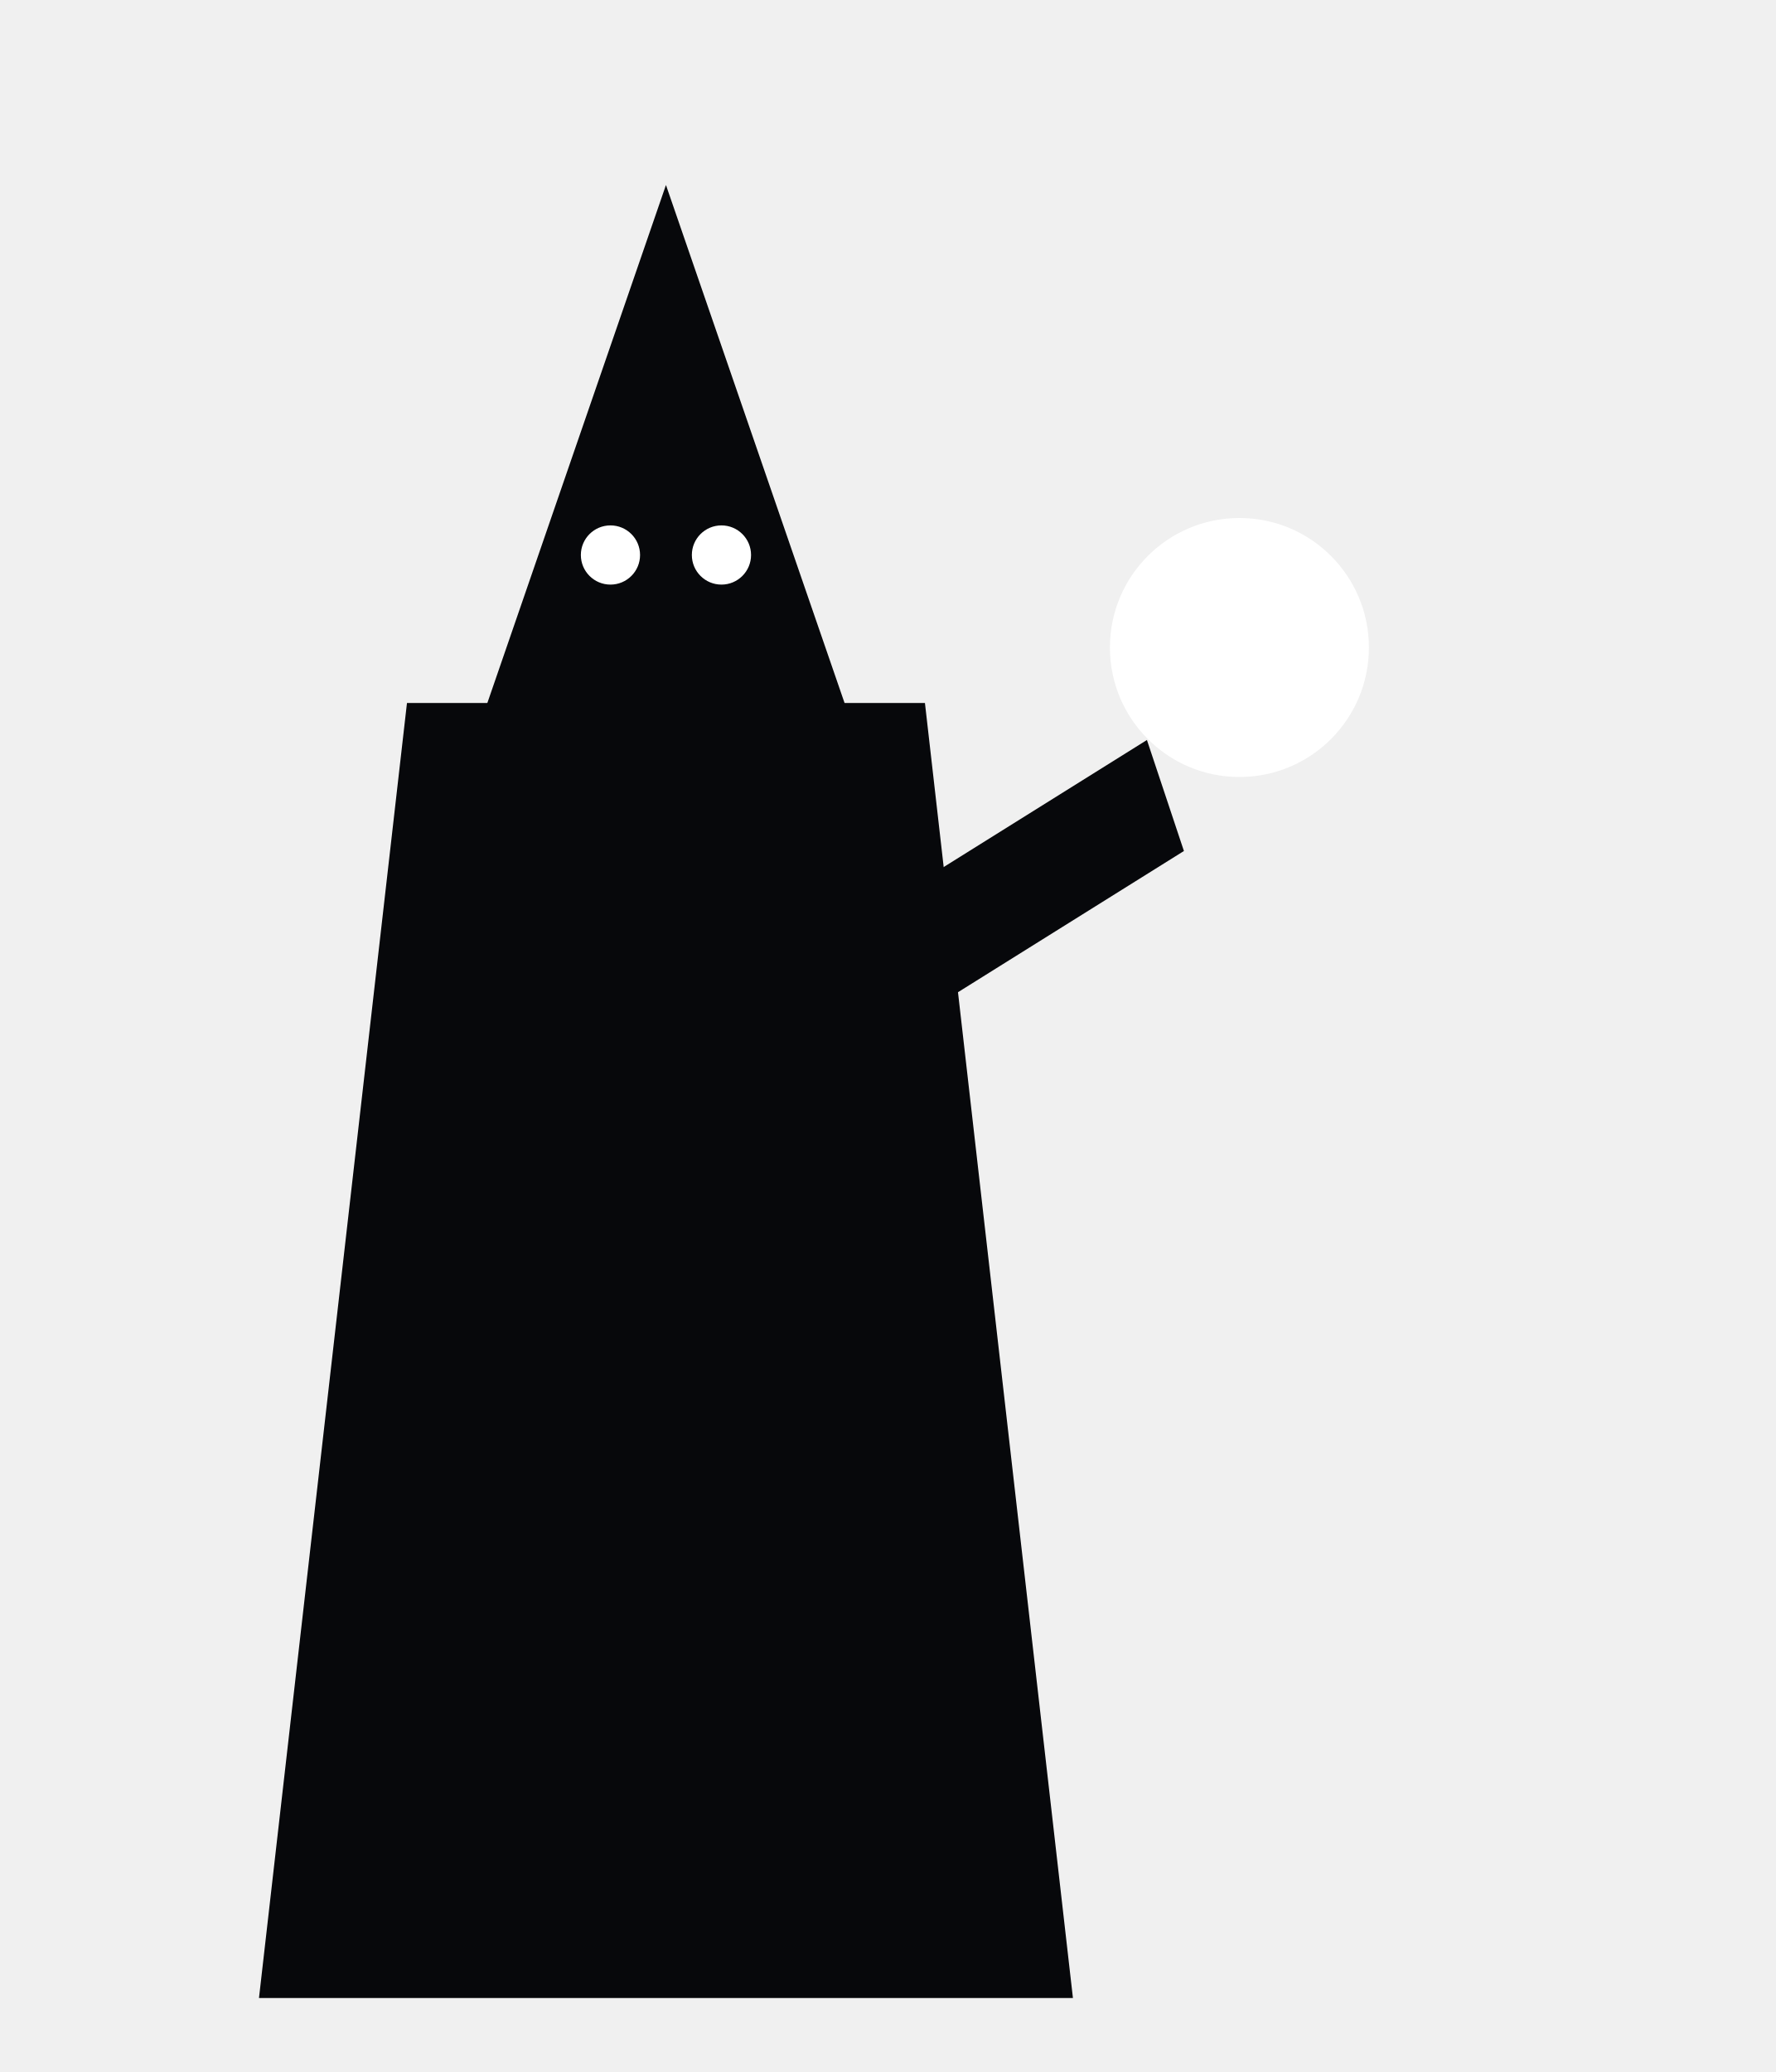
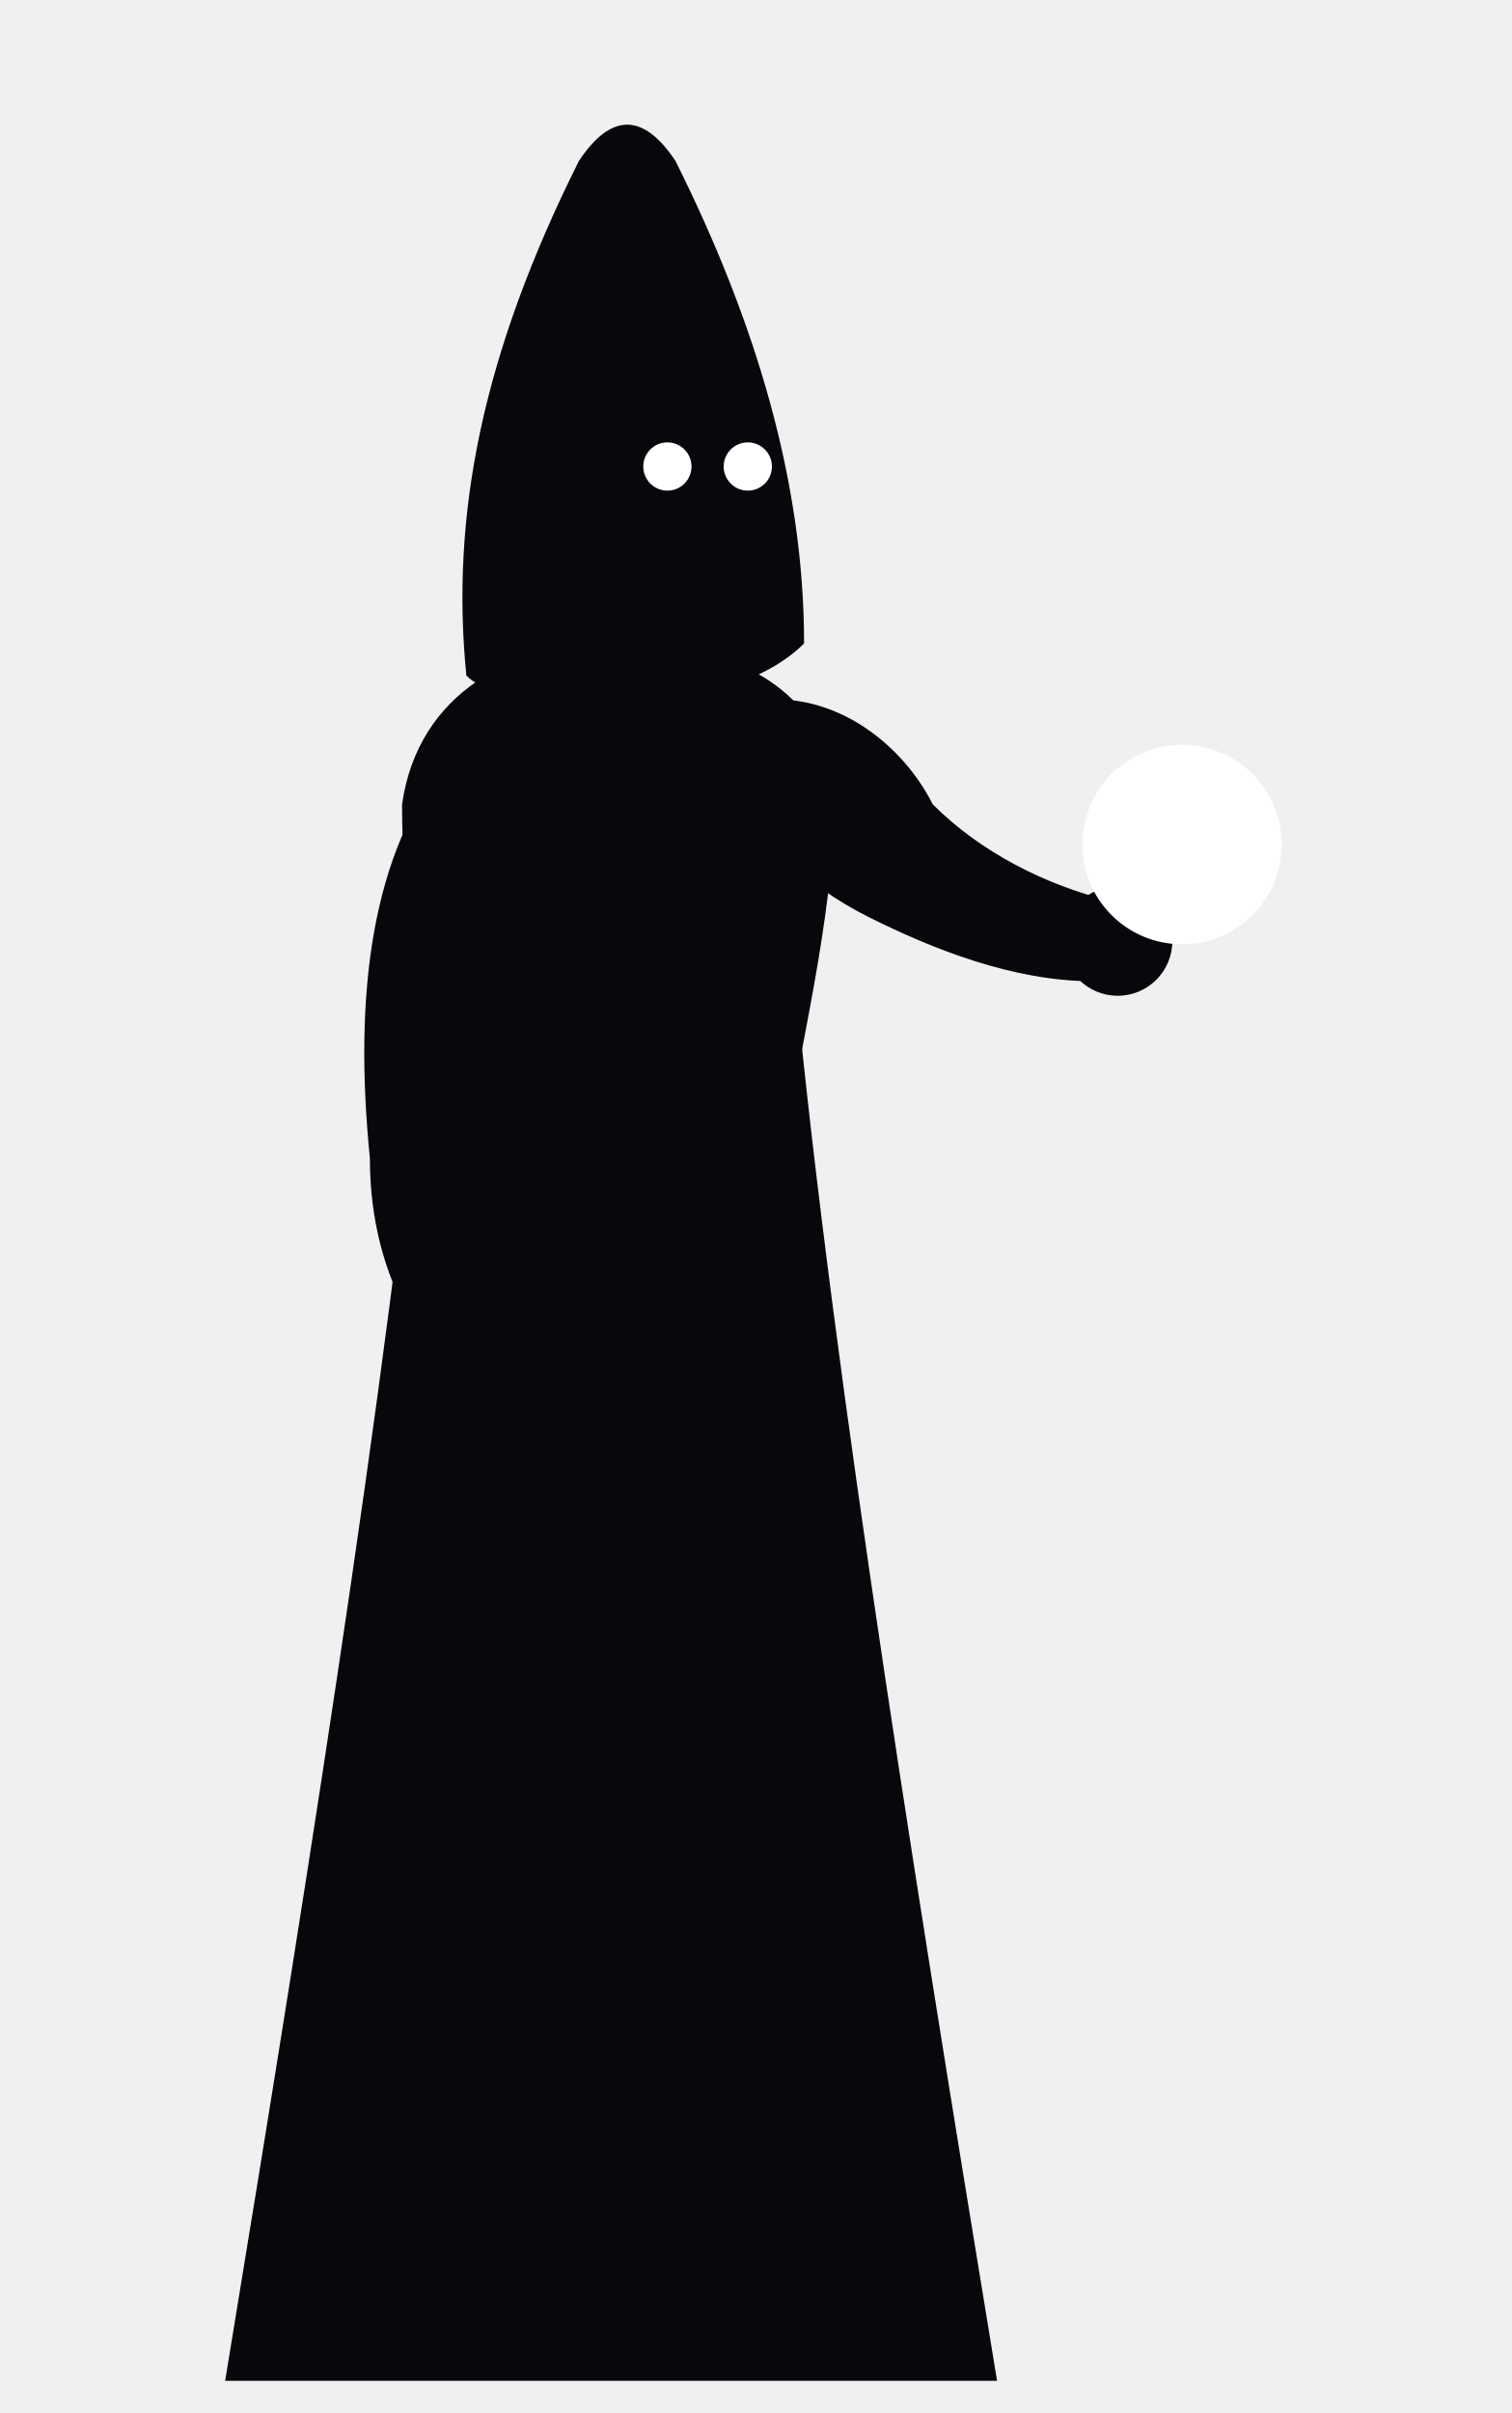
- <svg xmlns="http://www.w3.org/2000/svg" viewBox="24 20 96 112" data-height="512">
-   <g id="part:torso" data-pivot="60 128">
+ <svg xmlns="http://www.w3.org/2000/svg" viewBox="12 2 94 150" data-height="512">
+   <g id="part:torso" data-pivot="50.00 92.00">
    <g class="shape" fill="#07080B" stroke="#07080B" stroke-linecap="round" stroke-linejoin="round" stroke-width="0">
-       <path d="M46 58 L74 58 L82 128 L38 128Z" />
+       <path d="M 39.00 58.00 C 37.00 82.00 31.60 116.00 26.00 150.00 L 74.00 150.00 C 68.40 116.00 63.00 82.00 61.00 58.00 Z" />
+       <path d="M 40.00 49.00 C 35.00 55.00 34.00 64.00 35.00 74.00 C 35.00 78.00 36.00 81.00 37.00 83.00 L 41.00 82.00 C 40.00 76.00 40.00 70.00 41.00 64.00 C 42.00 58.00 43.00 54.00 44.00 51.00 Z" />
+       <path d="M 37.00 52.00 C 38.00 45.00 44.00 42.00 50.00 42.00 C 57.00 42.00 62.00 44.00 64.00 50.00 C 64.00 58.00 62.00 66.00 61.00 72.00 C 60.00 78.00 59.00 84.00 60.00 92.00 L 40.00 92.00 C 41.00 84.00 40.00 78.00 39.00 72.00 C 38.00 66.00 37.00 58.00 37.00 52.00 Z" />
    </g>
  </g>
-   <g id="part:head" data-pivot="60 58">
+   <g id="part:head" data-pivot="50.00 45.00">
    <g class="shape" fill="#07080B" stroke="#07080B" stroke-linecap="round" stroke-linejoin="round" stroke-width="0">
-       <path d="M50 59 L60 30 L70 59Z" />
+       <path d="M 46.00 42.00 L 55.00 42.00 L 55.00 47.00 L 46.00 47.00 Z" />
+       <path d="M 41.00 44.00 C 40.00 34.00 42.00 24.00 48.00 12.00 C 50.00 9.00 52.00 9.00 54.00 12.00 C 59.00 22.00 62.00 32.00 62.00 42.00 C 59.00 45.00 53.00 46.00 48.00 46.00 C 45.00 46.00 42.00 45.00 41.00 44.00 Z" />
    </g>
    <g class="glow" fill="#FFFFFF" stroke="#FFFFFF" stroke-linecap="round" stroke-width="0">
-       <circle cx="57" cy="50" r="1.6" />
-       <circle cx="63" cy="50" r="1.6" />
+       <circle cx="53.50" cy="31.00" r="1.5" />
+       <circle cx="58.50" cy="31.00" r="1.5" />
    </g>
  </g>
-   <g id="part:staff" data-pivot="70 70">
+   <g id="part:staff" data-pivot="60.00 49.00">
    <g class="shape" fill="#07080B" stroke="#07080B" stroke-linecap="round" stroke-linejoin="round" stroke-width="0">
-       <path d="M70 70 L86 60 L88 66 L72 76Z" />
+       <path d="M 57.00 46.00 C 63.00 44.00 68.00 48.00 70.00 52.00 C 73.00 55.00 77.00 57.00 81.00 58.00 L 80.00 63.00 C 75.00 63.00 70.00 61.00 66.00 59.00 C 62.00 57.00 59.00 54.00 58.00 51.00 Z" />
+       <circle cx="81.50" cy="60.50" r="3.4" />
    </g>
    <g class="glow" fill="#FFFFFF" stroke="#FFFFFF" stroke-linecap="round" stroke-width="0">
-       <circle cx="91" cy="55" r="7" />
+       <circle cx="85.50" cy="54.50" r="6.2" />
    </g>
  </g>
</svg>
